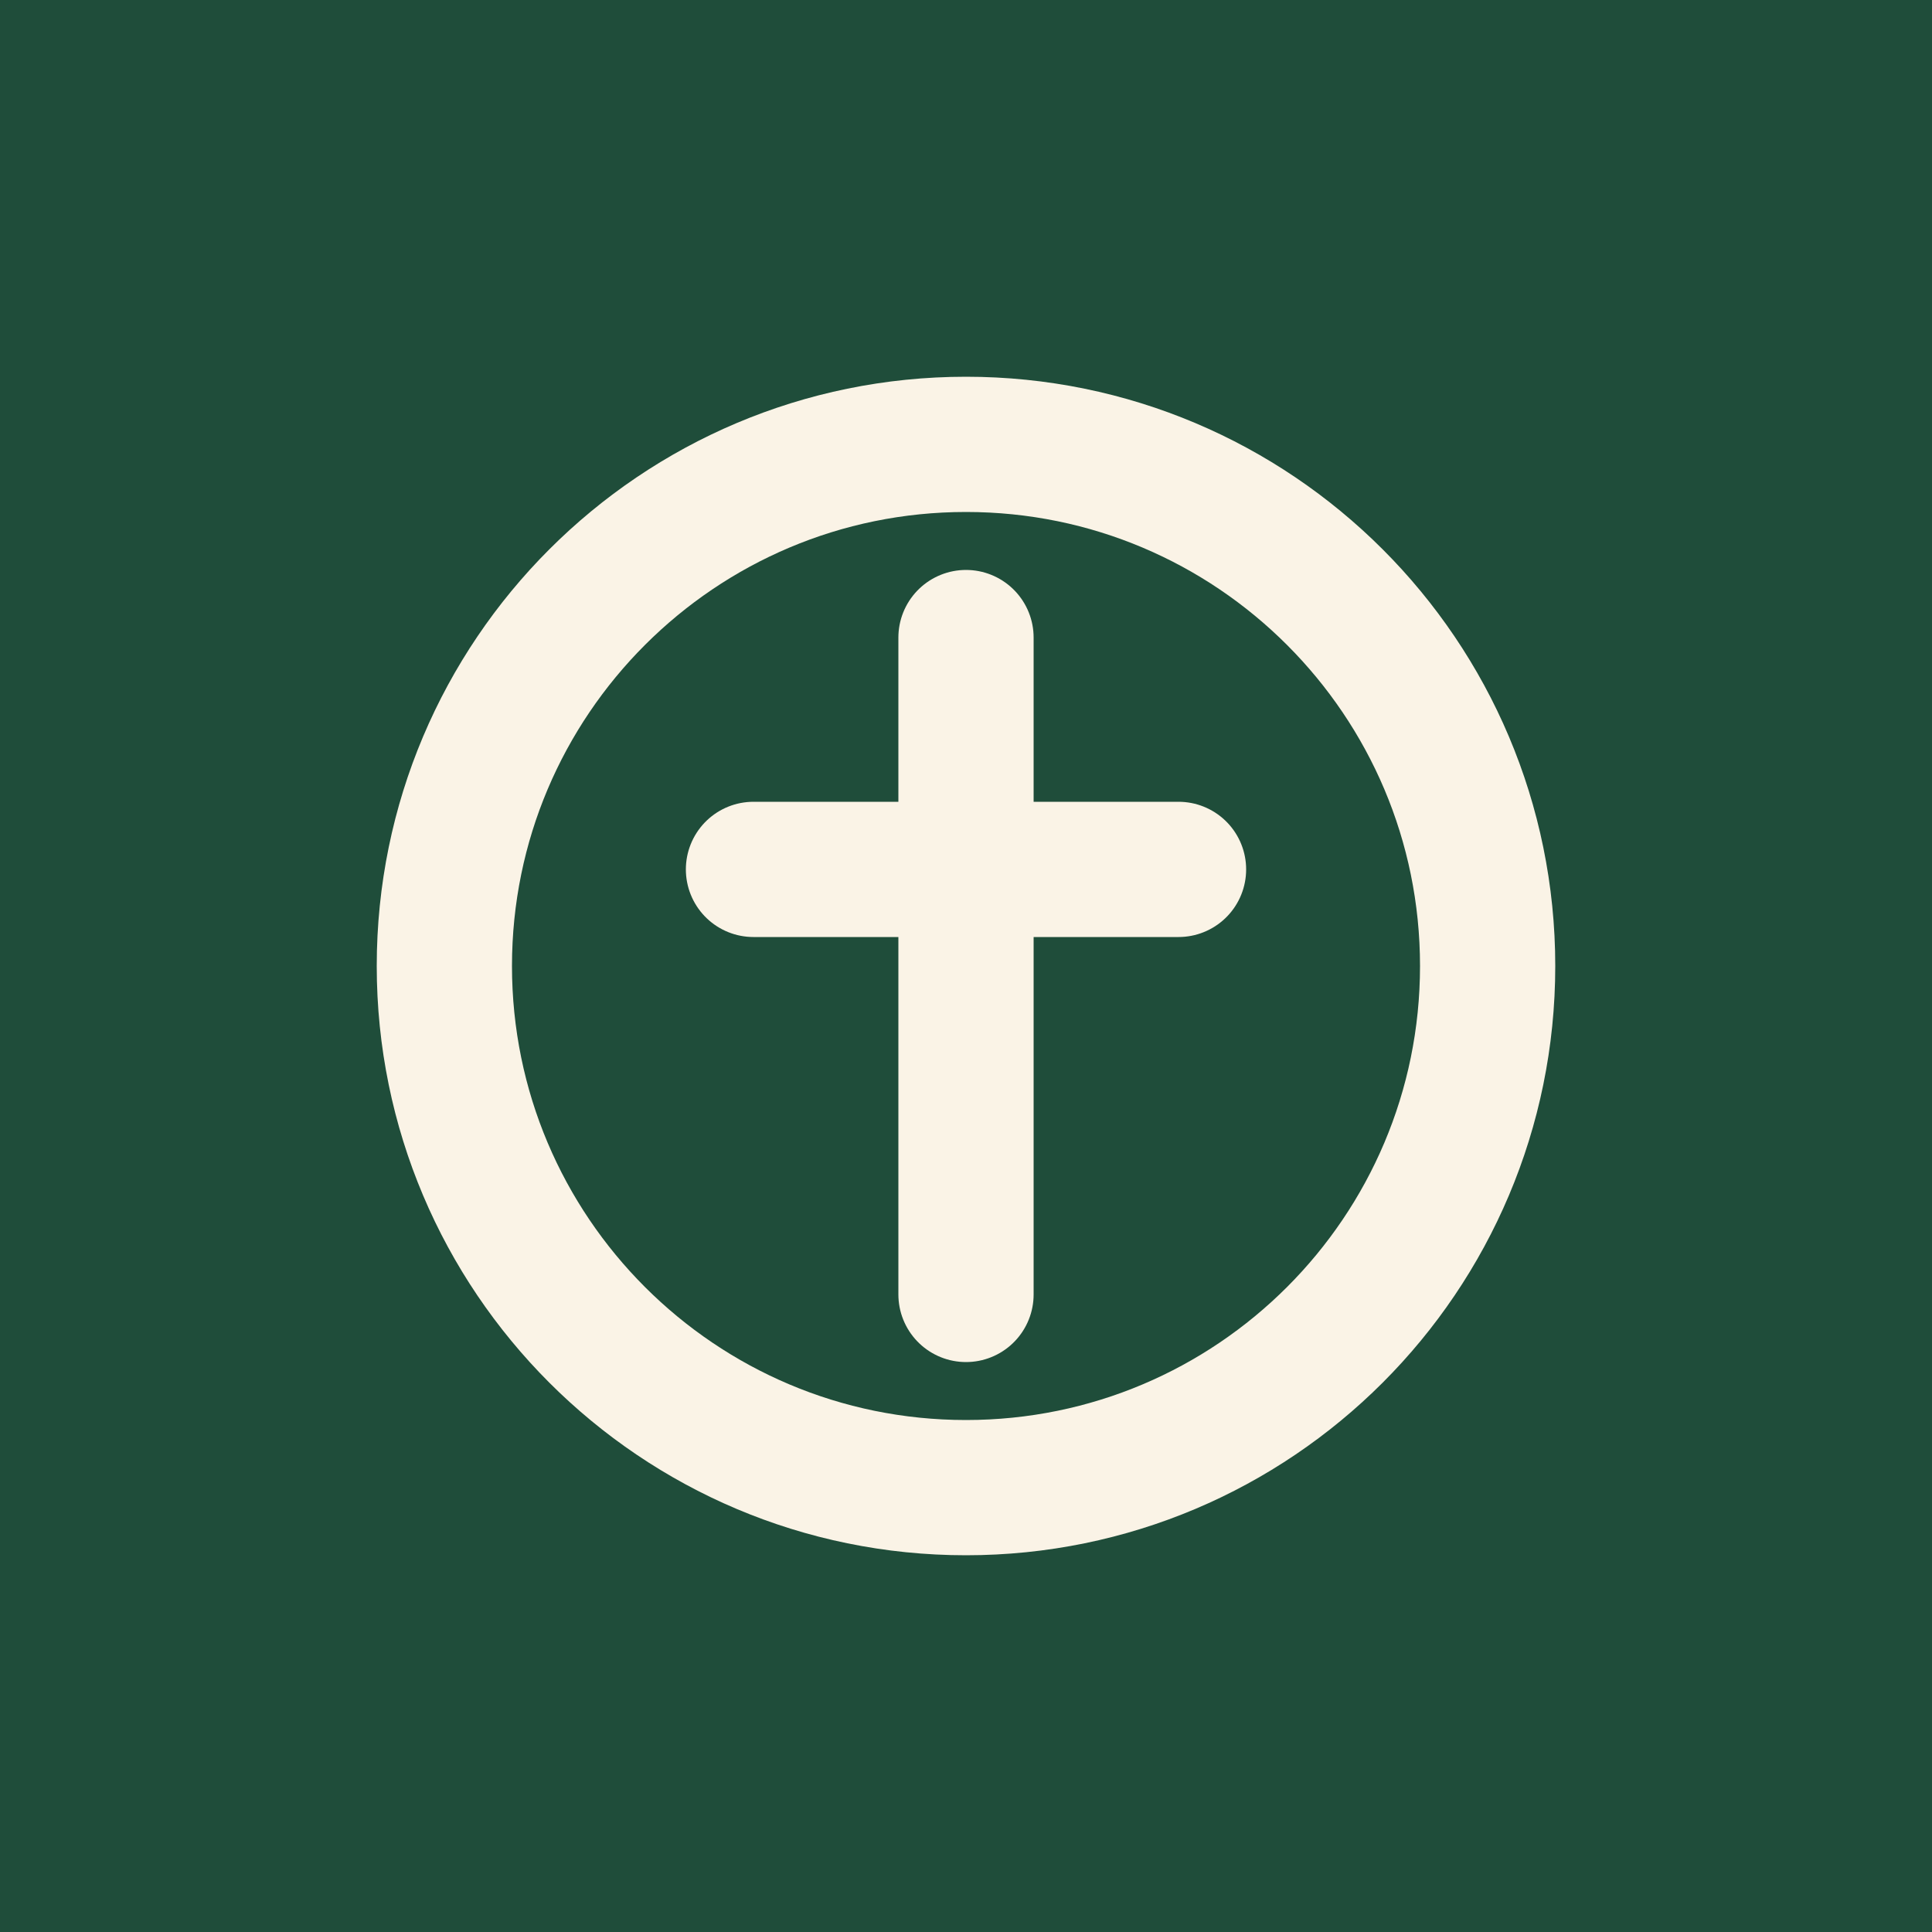
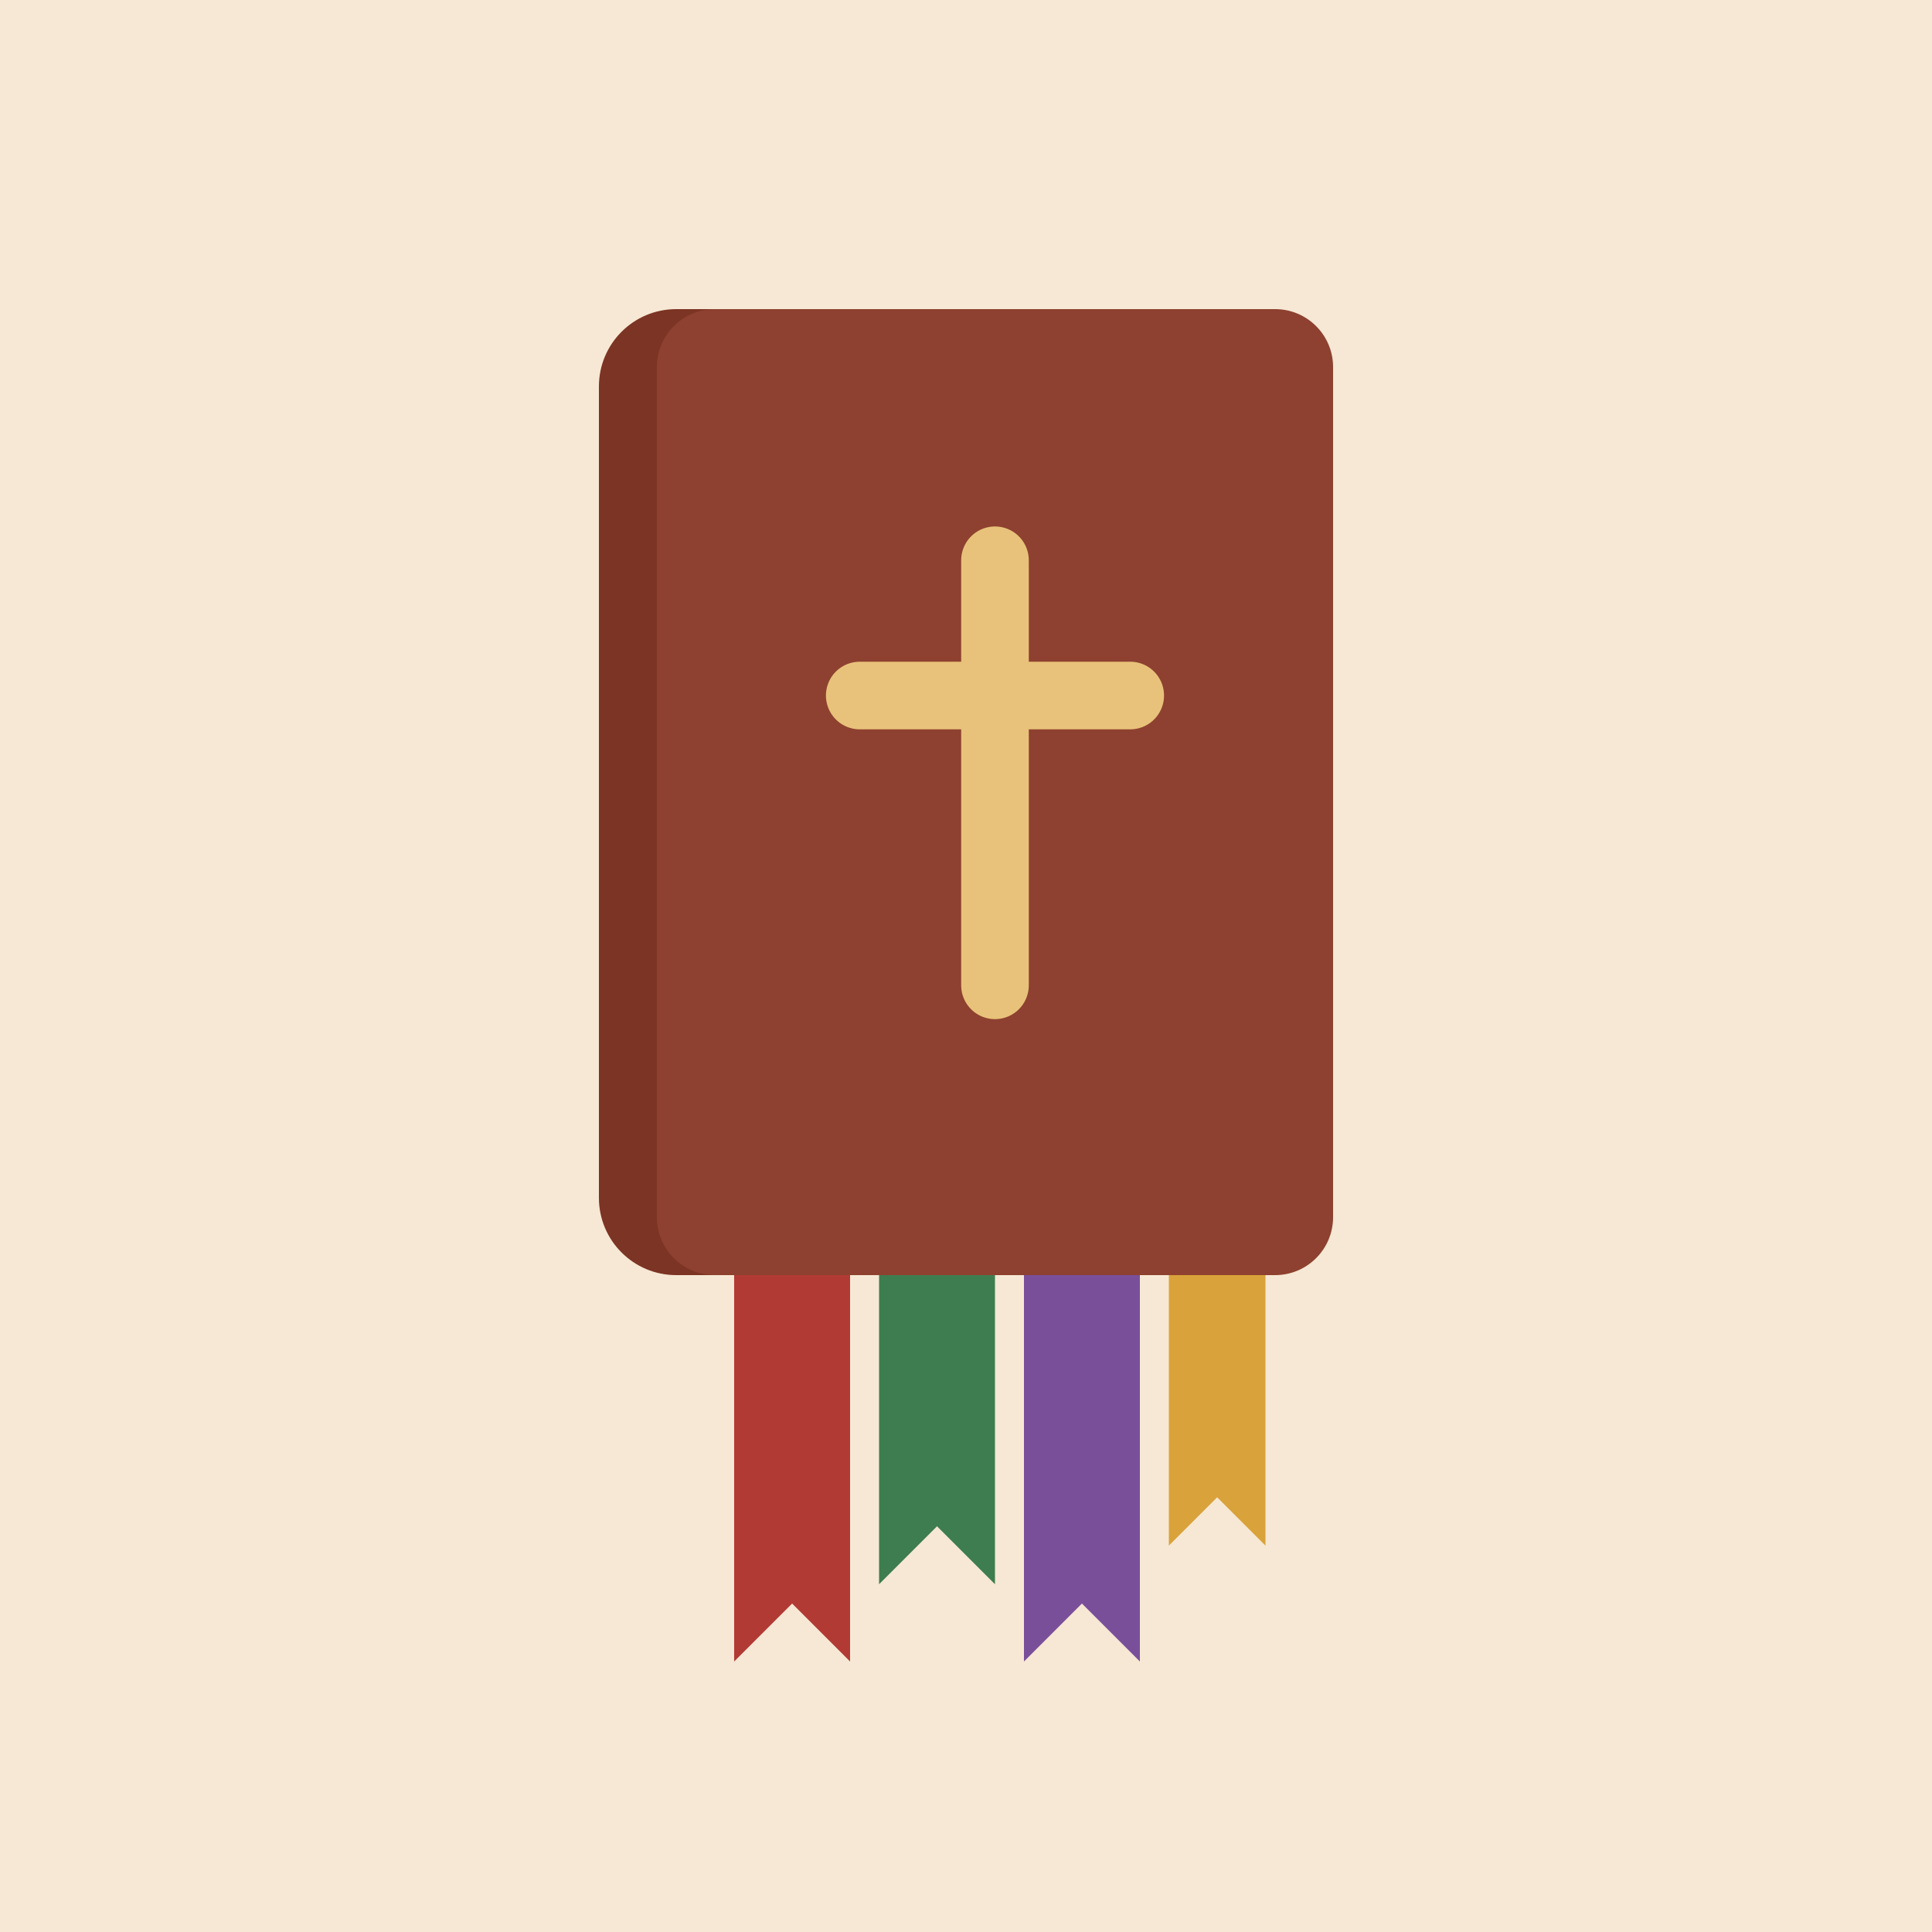
<svg xmlns="http://www.w3.org/2000/svg" viewBox="0 0 100 100" width="512" height="512">
-   <rect width="100" height="100" fill="#1F4D3A" />
-   <circle cx="50" cy="50" r="27" fill="none" stroke="#FAF3E6" stroke-width="7" />
-   <path d="M50 33V67M39 45H61" stroke="#FAF3E6" stroke-width="7" stroke-linecap="round" />
+   <rect width="100" height="100" fill="#F6E8D4" />
+   <path d="M38 64V86L41 83L44 86V64Z" fill="#B23A35" />
+   <path d="M45.5 64V82L48.5 79L51.5 82V64Z" fill="#3E7D4F" />
+   <path d="M53 64V86L56 83L59 86V64Z" fill="#7A4F9A" />
+   <path d="M60.5 64V80L63 77.5L65.5 80V64Z" fill="#D9A23A" />
+   <rect x="31" y="16" width="38" height="50" rx="4" fill="#7C3424" />
+   <rect x="34" y="16" width="35" height="50" rx="3" fill="#8E4130" />
+   <path d="M51.5 29V51M44.5 36H58.5" stroke="#E8C27A" stroke-width="3.5" stroke-linecap="round" />
</svg>
